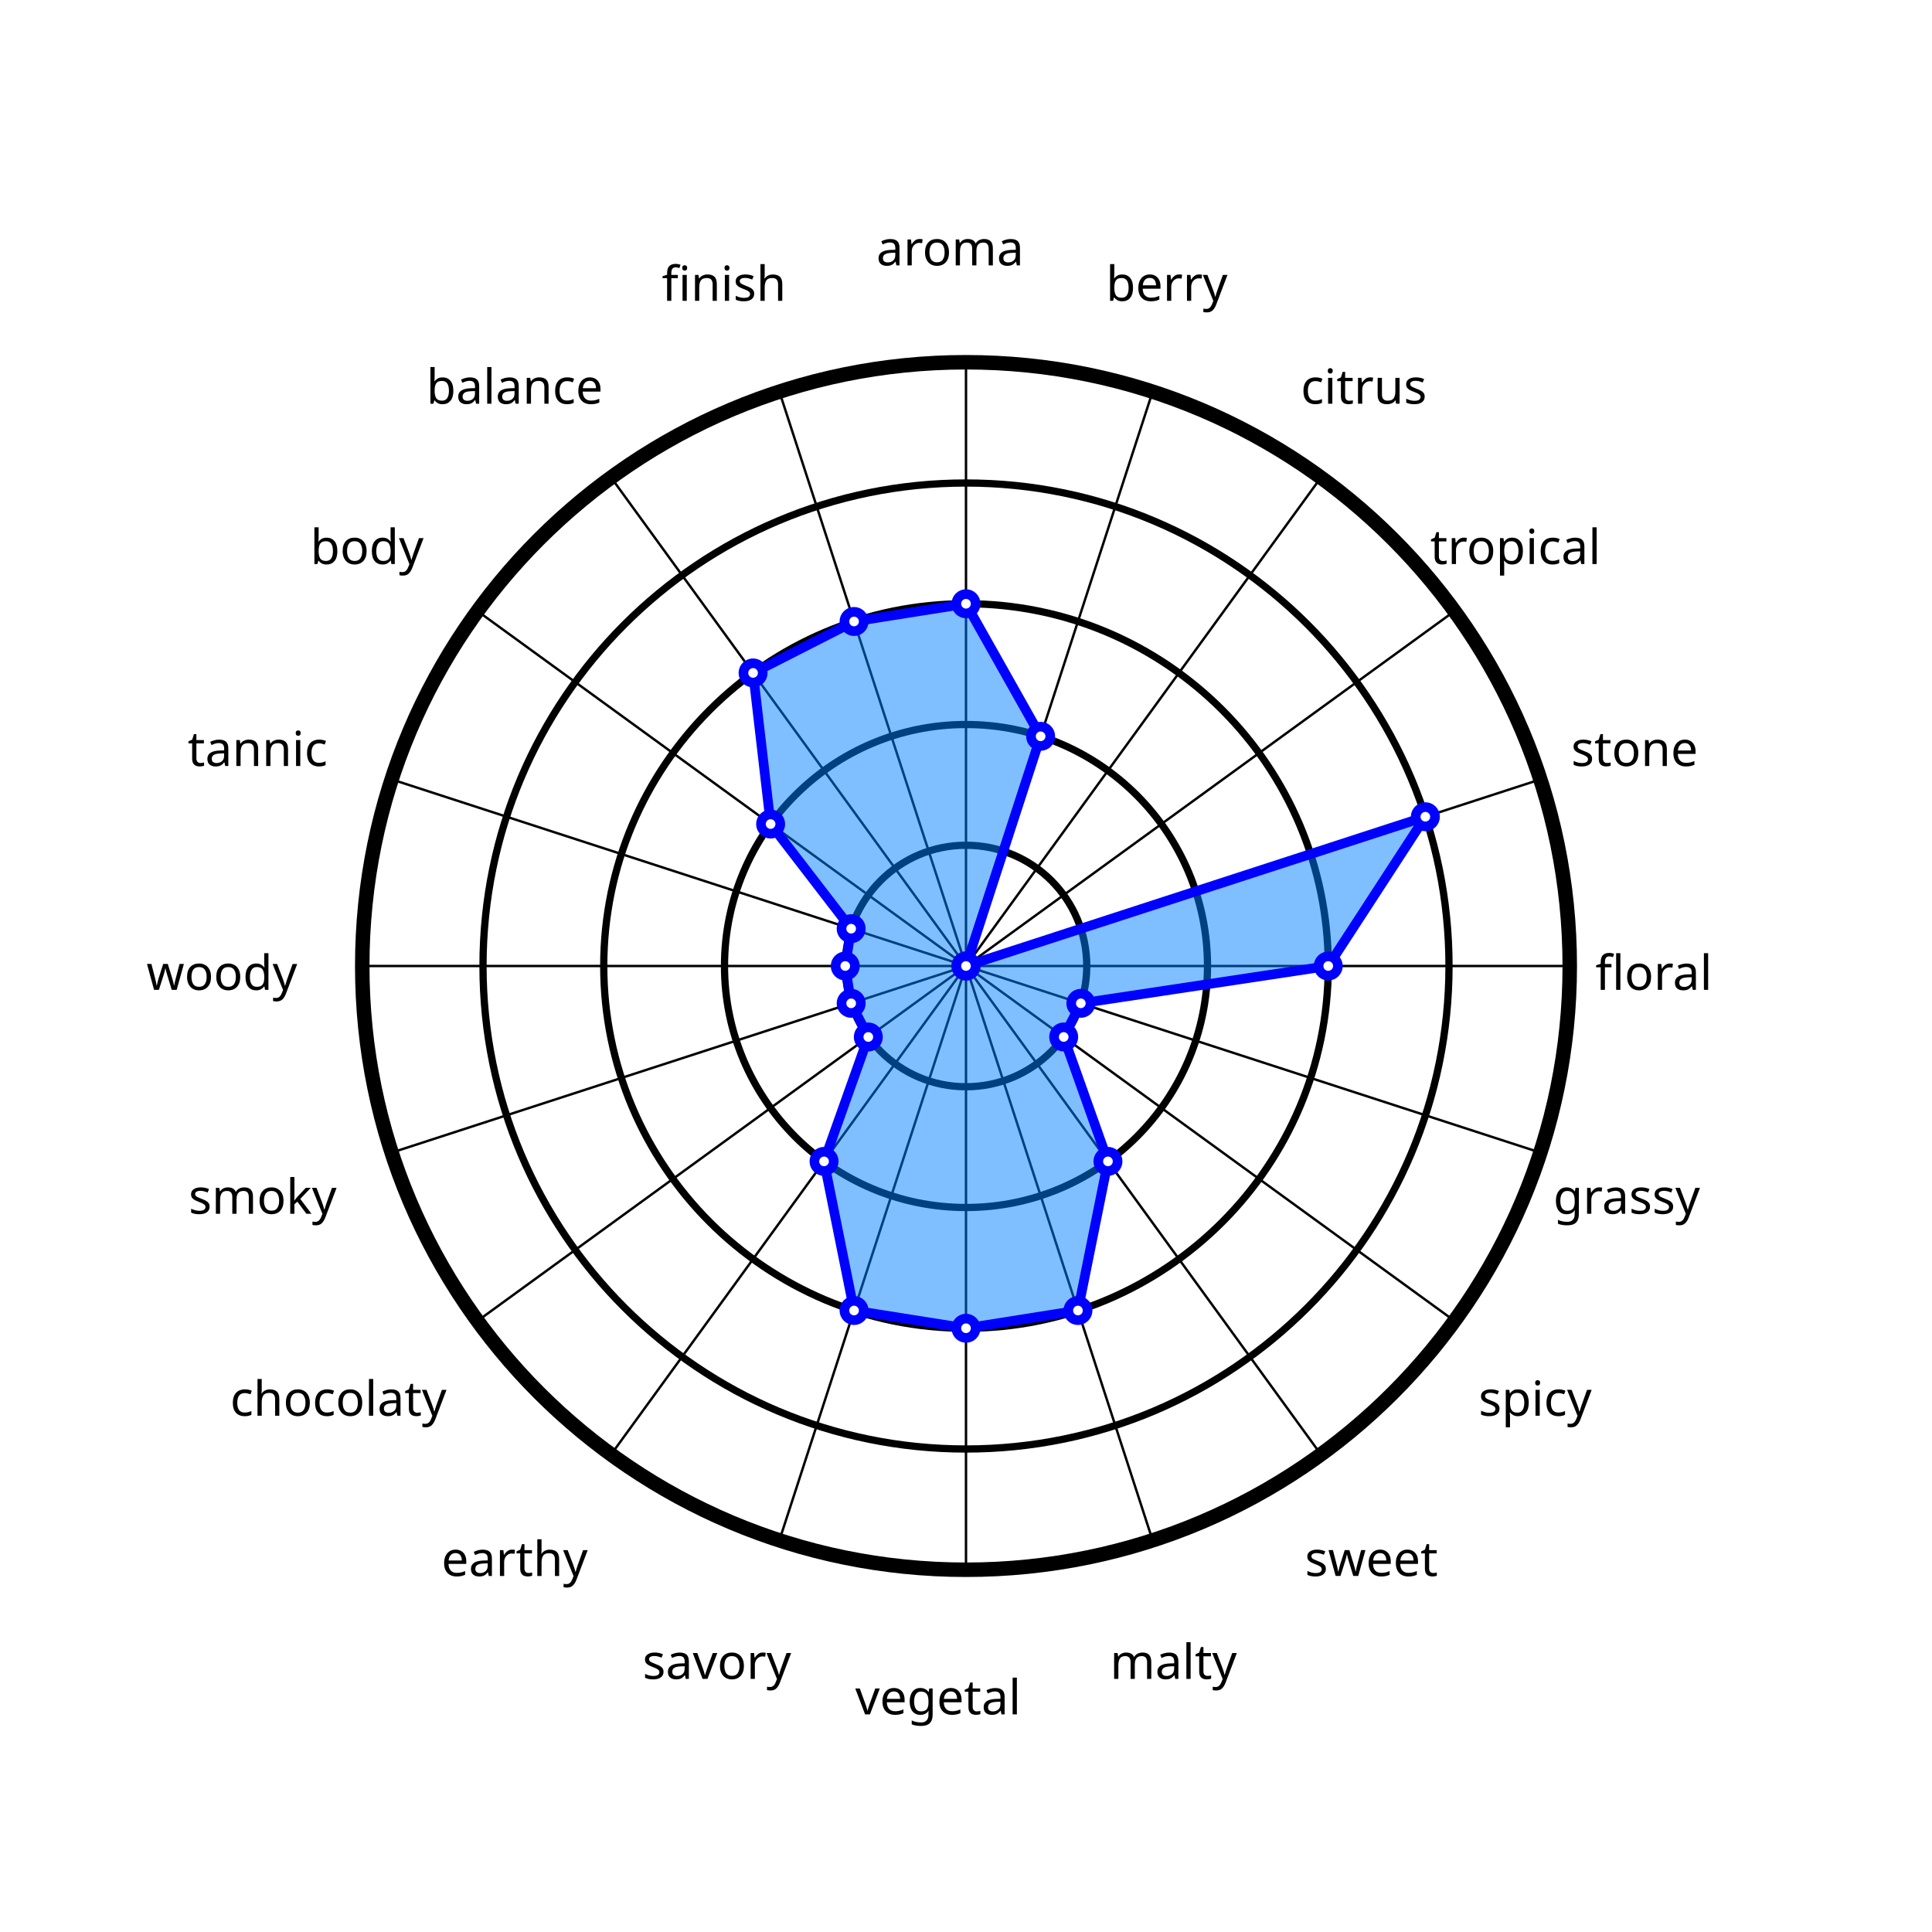
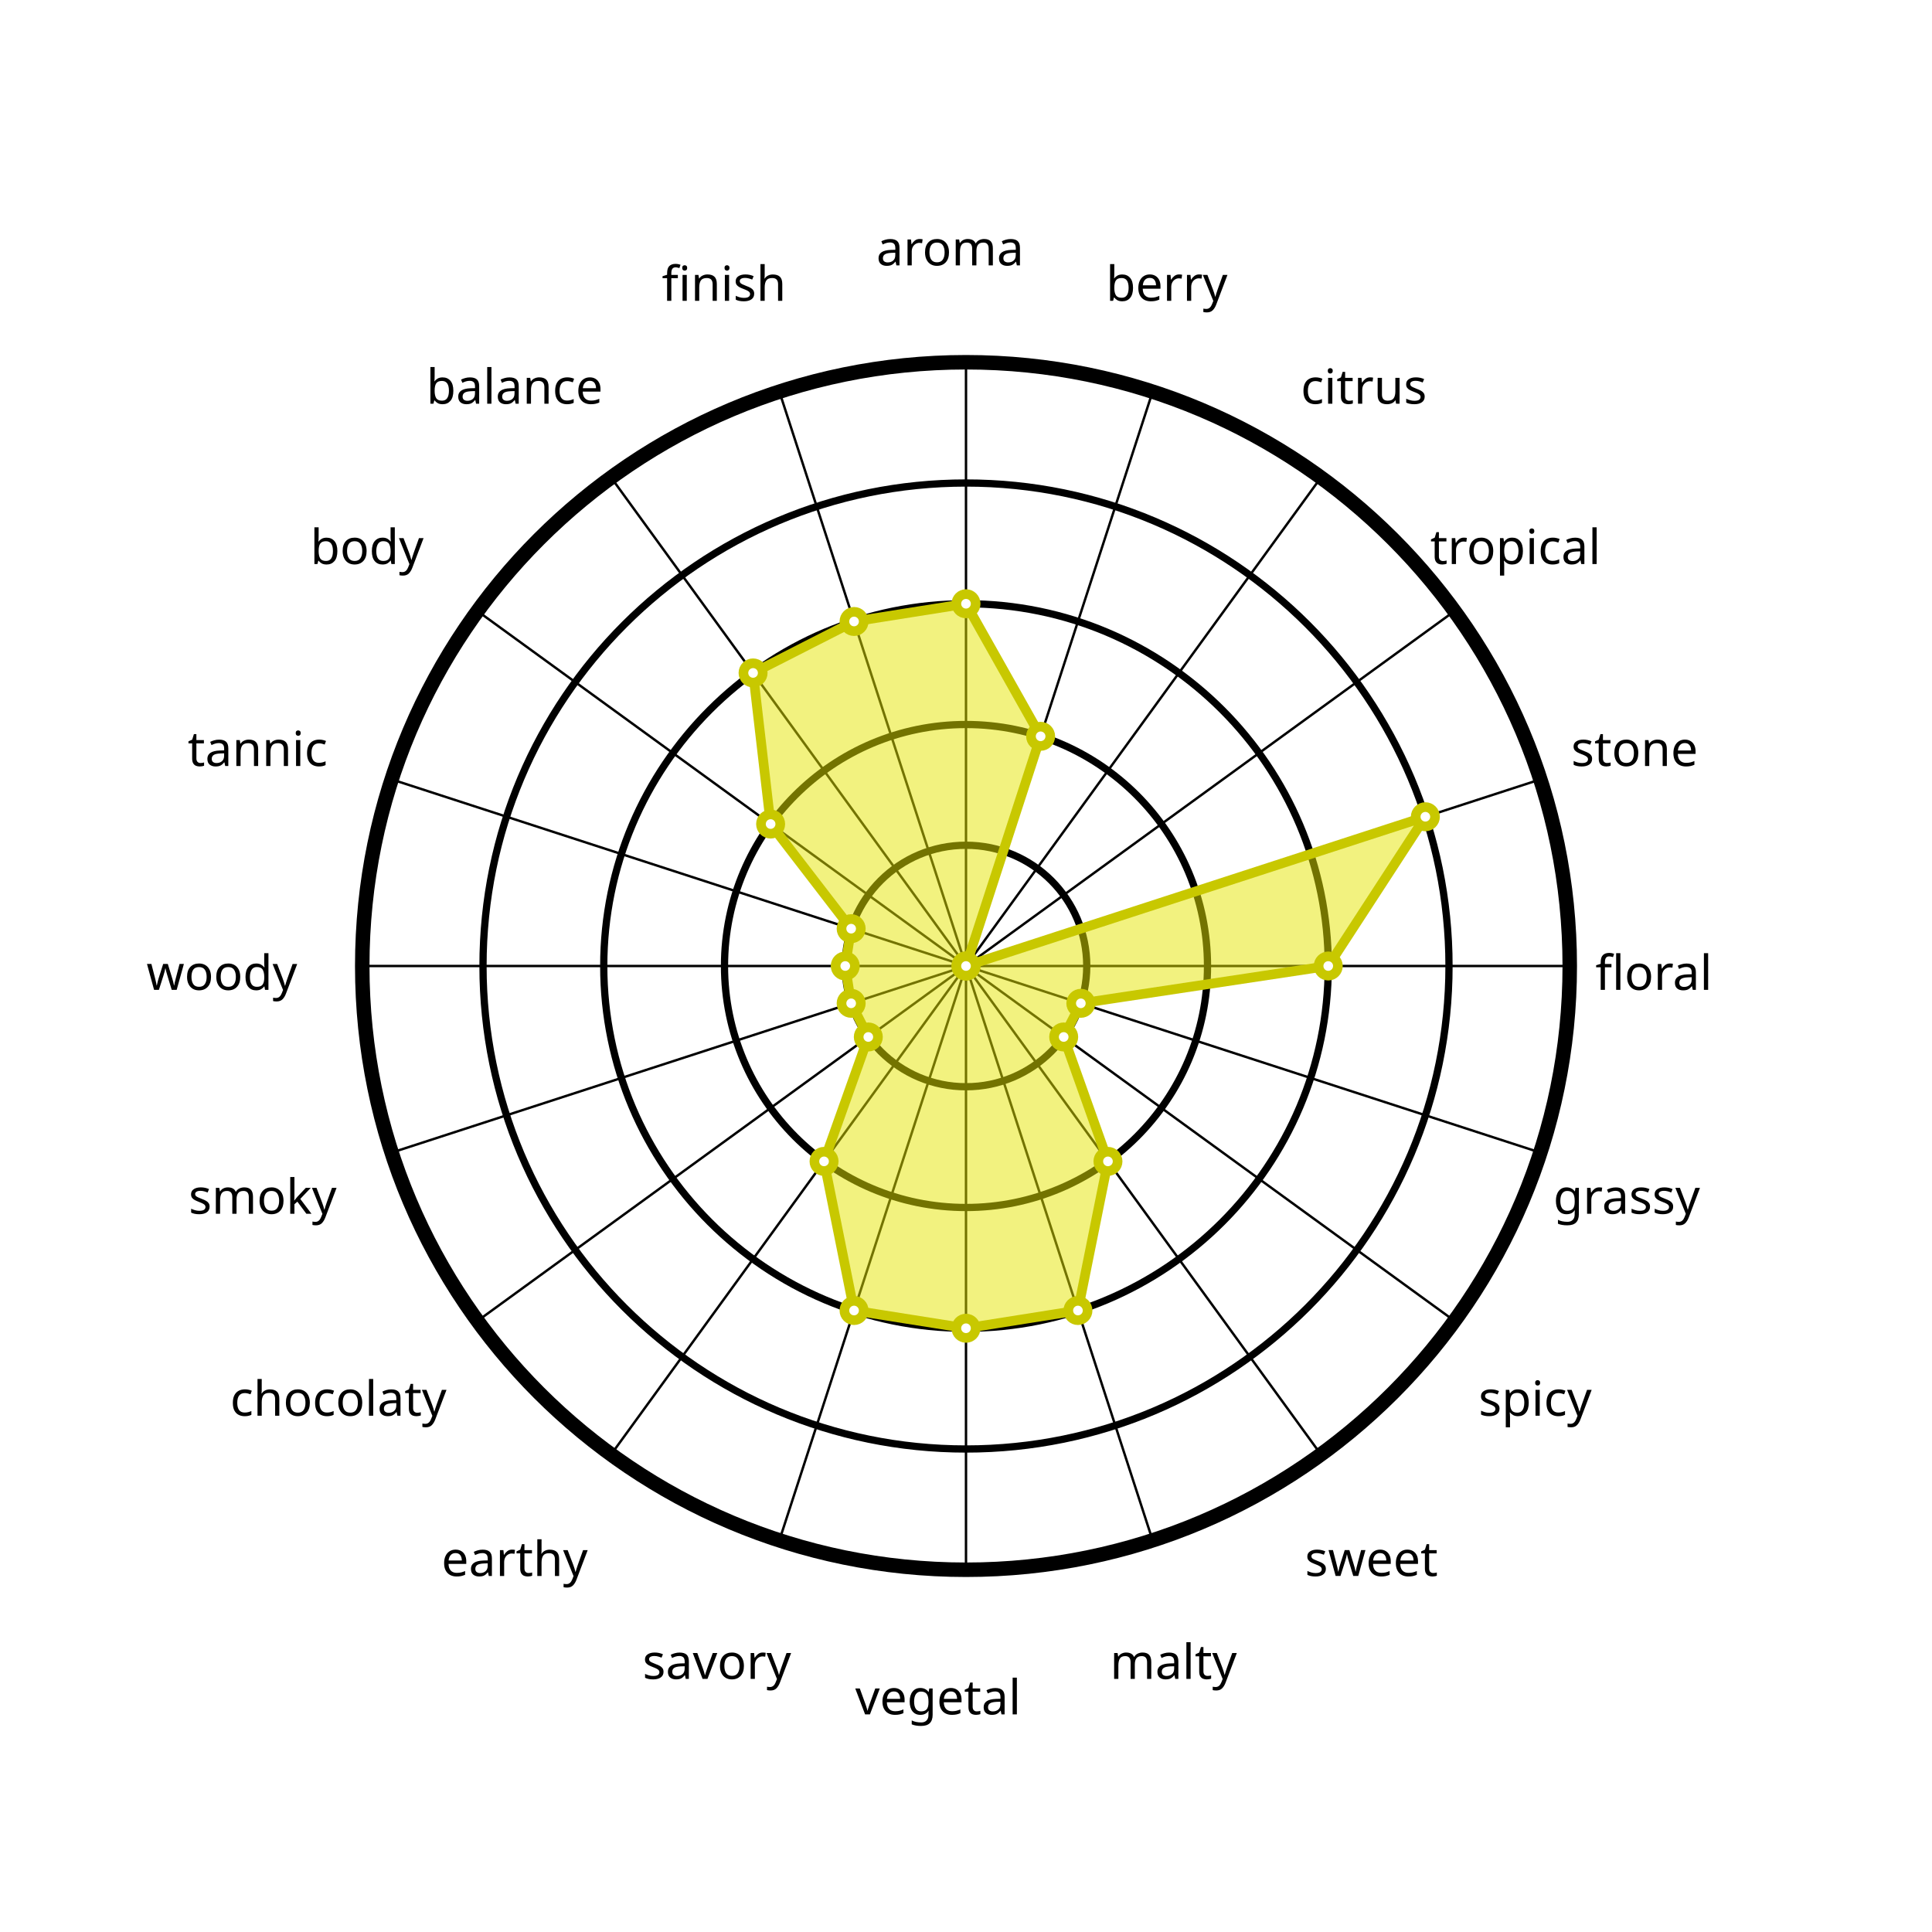
<svg xmlns="http://www.w3.org/2000/svg" id="d3wheel" class="wheel-container__flavor-wheel" viewBox="-400 -400 800 800" version="1.1" baseProfile="full" style="block-size:850px;height:850px;inline-size:850px;perspective-origin:425px 425px;transform-origin:425px 425px;width:850px;">
  <g class="flavor-wheel__ring-grid" style="block-size:auto;height:auto;inline-size:auto;overflow-block:visible;overflow-inline:visible;overflow-x:visible;overflow-y:visible;perspective-origin:400px 400px;transform-origin:0px 0px;width:auto;">
    <circle cx="0" cy="0" r="50" class="ring-grid__circle" style="block-size:auto;fill:none;height:auto;inline-size:auto;overflow-block:visible;overflow-inline:visible;overflow-x:visible;overflow-y:visible;perspective-origin:400px 400px;r:50px;stroke:rgb(0, 0, 0);stroke-width:3px;transform-origin:0px 0px;user-select:none;width:auto;" />
    <circle cx="0" cy="0" r="100" class="ring-grid__circle" style="block-size:auto;fill:none;height:auto;inline-size:auto;overflow-block:visible;overflow-inline:visible;overflow-x:visible;overflow-y:visible;perspective-origin:400px 400px;r:100px;stroke:rgb(0, 0, 0);stroke-width:3px;transform-origin:0px 0px;user-select:none;width:auto;" />
    <circle cx="0" cy="0" r="150" class="ring-grid__circle" style="block-size:auto;fill:none;height:auto;inline-size:auto;overflow-block:visible;overflow-inline:visible;overflow-x:visible;overflow-y:visible;perspective-origin:400px 400px;r:150px;stroke:rgb(0, 0, 0);stroke-width:3px;transform-origin:0px 0px;user-select:none;width:auto;" />
    <circle cx="0" cy="0" r="200" class="ring-grid__circle" style="block-size:auto;fill:none;height:auto;inline-size:auto;overflow-block:visible;overflow-inline:visible;overflow-x:visible;overflow-y:visible;perspective-origin:400px 400px;r:200px;stroke:rgb(0, 0, 0);stroke-width:3px;transform-origin:0px 0px;user-select:none;width:auto;" />
    <circle cx="0" cy="0" r="250" class="ring-grid__circle" style="block-size:auto;fill:none;height:auto;inline-size:auto;overflow-block:visible;overflow-inline:visible;overflow-x:visible;overflow-y:visible;perspective-origin:400px 400px;r:250px;stroke:rgb(0, 0, 0);stroke-width:6px;transform-origin:0px 0px;user-select:none;width:auto;" />
  </g>
  <g class="flavor-wheel__ray-grid" style="block-size:auto;height:auto;inline-size:auto;overflow-block:visible;overflow-inline:visible;overflow-x:visible;overflow-y:visible;perspective-origin:400px 400px;transform-origin:0px 0px;width:auto;">
    <line x1="0" y1="0" x2="250" y2="0" class="ray-grid__ray" style="block-size:auto;height:auto;inline-size:auto;overflow-block:visible;overflow-inline:visible;overflow-x:visible;overflow-y:visible;perspective-origin:400px 400px;stroke:rgb(0, 0, 0);transform-origin:0px 0px;user-select:none;width:auto;" />
    <line x1="0" y1="0" x2="237.764" y2="-77.254" class="ray-grid__ray" style="block-size:auto;height:auto;inline-size:auto;overflow-block:visible;overflow-inline:visible;overflow-x:visible;overflow-y:visible;perspective-origin:400px 400px;stroke:rgb(0, 0, 0);transform-origin:0px 0px;user-select:none;width:auto;" />
    <line x1="0" y1="0" x2="202.254" y2="-146.946" class="ray-grid__ray" style="block-size:auto;height:auto;inline-size:auto;overflow-block:visible;overflow-inline:visible;overflow-x:visible;overflow-y:visible;perspective-origin:400px 400px;stroke:rgb(0, 0, 0);transform-origin:0px 0px;user-select:none;width:auto;" />
    <line x1="0" y1="0" x2="146.946" y2="-202.254" class="ray-grid__ray" style="block-size:auto;height:auto;inline-size:auto;overflow-block:visible;overflow-inline:visible;overflow-x:visible;overflow-y:visible;perspective-origin:400px 400px;stroke:rgb(0, 0, 0);transform-origin:0px 0px;user-select:none;width:auto;" />
    <line x1="0" y1="0" x2="77.254" y2="-237.764" class="ray-grid__ray" style="block-size:auto;height:auto;inline-size:auto;overflow-block:visible;overflow-inline:visible;overflow-x:visible;overflow-y:visible;perspective-origin:400px 400px;stroke:rgb(0, 0, 0);transform-origin:0px 0px;user-select:none;width:auto;" />
    <line x1="0" y1="0" x2="1.5308084989341916e-14" y2="-250" class="ray-grid__ray" style="block-size:auto;height:auto;inline-size:auto;overflow-block:visible;overflow-inline:visible;overflow-x:visible;overflow-y:visible;perspective-origin:400px 400px;stroke:rgb(0, 0, 0);transform-origin:0px 0px;user-select:none;width:auto;" />
    <line x1="0" y1="0" x2="-77.254" y2="-237.764" class="ray-grid__ray" style="block-size:auto;height:auto;inline-size:auto;overflow-block:visible;overflow-inline:visible;overflow-x:visible;overflow-y:visible;perspective-origin:400px 400px;stroke:rgb(0, 0, 0);transform-origin:0px 0px;user-select:none;width:auto;" />
    <line x1="0" y1="0" x2="-146.946" y2="-202.254" class="ray-grid__ray" style="block-size:auto;height:auto;inline-size:auto;overflow-block:visible;overflow-inline:visible;overflow-x:visible;overflow-y:visible;perspective-origin:400px 400px;stroke:rgb(0, 0, 0);transform-origin:0px 0px;user-select:none;width:auto;" />
    <line x1="0" y1="0" x2="-202.254" y2="-146.946" class="ray-grid__ray" style="block-size:auto;height:auto;inline-size:auto;overflow-block:visible;overflow-inline:visible;overflow-x:visible;overflow-y:visible;perspective-origin:400px 400px;stroke:rgb(0, 0, 0);transform-origin:0px 0px;user-select:none;width:auto;" />
    <line x1="0" y1="0" x2="-237.764" y2="-77.254" class="ray-grid__ray" style="block-size:auto;height:auto;inline-size:auto;overflow-block:visible;overflow-inline:visible;overflow-x:visible;overflow-y:visible;perspective-origin:400px 400px;stroke:rgb(0, 0, 0);transform-origin:0px 0px;user-select:none;width:auto;" />
    <line x1="0" y1="0" x2="-250" y2="-3.061616997868383e-14" class="ray-grid__ray" style="block-size:auto;height:auto;inline-size:auto;overflow-block:visible;overflow-inline:visible;overflow-x:visible;overflow-y:visible;perspective-origin:400px 400px;stroke:rgb(0, 0, 0);transform-origin:0px 0px;user-select:none;width:auto;" />
    <line x1="0" y1="0" x2="-237.764" y2="77.254" class="ray-grid__ray" style="block-size:auto;height:auto;inline-size:auto;overflow-block:visible;overflow-inline:visible;overflow-x:visible;overflow-y:visible;perspective-origin:400px 400px;stroke:rgb(0, 0, 0);transform-origin:0px 0px;user-select:none;width:auto;" />
    <line x1="0" y1="0" x2="-202.254" y2="146.946" class="ray-grid__ray" style="block-size:auto;height:auto;inline-size:auto;overflow-block:visible;overflow-inline:visible;overflow-x:visible;overflow-y:visible;perspective-origin:400px 400px;stroke:rgb(0, 0, 0);transform-origin:0px 0px;user-select:none;width:auto;" />
    <line x1="0" y1="0" x2="-146.946" y2="202.254" class="ray-grid__ray" style="block-size:auto;height:auto;inline-size:auto;overflow-block:visible;overflow-inline:visible;overflow-x:visible;overflow-y:visible;perspective-origin:400px 400px;stroke:rgb(0, 0, 0);transform-origin:0px 0px;user-select:none;width:auto;" />
    <line x1="0" y1="0" x2="-77.254" y2="237.764" class="ray-grid__ray" style="block-size:auto;height:auto;inline-size:auto;overflow-block:visible;overflow-inline:visible;overflow-x:visible;overflow-y:visible;perspective-origin:400px 400px;stroke:rgb(0, 0, 0);transform-origin:0px 0px;user-select:none;width:auto;" />
    <line x1="0" y1="0" x2="-4.5924254968025744e-14" y2="250" class="ray-grid__ray" style="block-size:auto;height:auto;inline-size:auto;overflow-block:visible;overflow-inline:visible;overflow-x:visible;overflow-y:visible;perspective-origin:400px 400px;stroke:rgb(0, 0, 0);transform-origin:0px 0px;user-select:none;width:auto;" />
    <line x1="0" y1="0" x2="77.254" y2="237.764" class="ray-grid__ray" style="block-size:auto;height:auto;inline-size:auto;overflow-block:visible;overflow-inline:visible;overflow-x:visible;overflow-y:visible;perspective-origin:400px 400px;stroke:rgb(0, 0, 0);transform-origin:0px 0px;user-select:none;width:auto;" />
    <line x1="0" y1="0" x2="146.946" y2="202.254" class="ray-grid__ray" style="block-size:auto;height:auto;inline-size:auto;overflow-block:visible;overflow-inline:visible;overflow-x:visible;overflow-y:visible;perspective-origin:400px 400px;stroke:rgb(0, 0, 0);transform-origin:0px 0px;user-select:none;width:auto;" />
    <line x1="0" y1="0" x2="202.254" y2="146.946" class="ray-grid__ray" style="block-size:auto;height:auto;inline-size:auto;overflow-block:visible;overflow-inline:visible;overflow-x:visible;overflow-y:visible;perspective-origin:400px 400px;stroke:rgb(0, 0, 0);transform-origin:0px 0px;user-select:none;width:auto;" />
    <line x1="0" y1="0" x2="237.764" y2="77.254" class="ray-grid__ray" style="block-size:auto;height:auto;inline-size:auto;overflow-block:visible;overflow-inline:visible;overflow-x:visible;overflow-y:visible;perspective-origin:400px 400px;stroke:rgb(0, 0, 0);transform-origin:0px 0px;user-select:none;width:auto;" />
  </g>
  <g class="flavor-wheel__flavor-labels" style="block-size:auto;height:auto;inline-size:auto;overflow-block:visible;overflow-inline:visible;overflow-x:visible;overflow-y:visible;perspective-origin:400px 400px;transform-origin:0px 0px;width:auto;">
    <text class="flavor-labels__label" x="260.627" y="-10.118" style="block-size:auto;font-family:sans-serif;font-size:20px;height:auto;inline-size:auto;overflow-block:visible;overflow-inline:visible;overflow-x:visible;overflow-y:visible;perspective-origin:400px 400px;text-transform:uppercase;transform-origin:0px 0px;width:auto;">
      <tspan class="label__line" x="260.627" dy="1em" style="block-size:auto;font-family:sans-serif;font-size:20px;height:auto;inline-size:auto;overflow-block:visible;overflow-inline:visible;overflow-x:visible;overflow-y:visible;perspective-origin:41.333px 10.75px;text-transform:uppercase;transform-origin:0px 0px;width:auto;">floral</tspan>
    </text>
    <text class="flavor-labels__label" x="250.572" y="-102.823" style="block-size:auto;font-family:sans-serif;font-size:20px;height:auto;inline-size:auto;overflow-block:visible;overflow-inline:visible;overflow-x:visible;overflow-y:visible;perspective-origin:400px 400px;text-transform:uppercase;transform-origin:0px 0px;width:auto;">
      <tspan class="label__line" x="250.572" dy="1em" style="block-size:auto;font-family:sans-serif;font-size:20px;height:auto;inline-size:auto;overflow-block:visible;overflow-inline:visible;overflow-x:visible;overflow-y:visible;perspective-origin:36.417px 10.75px;text-transform:uppercase;transform-origin:0px 0px;width:auto;">stone</tspan>
    </text>
    <text class="flavor-labels__label" x="192.227" y="-186.453" style="block-size:auto;font-family:sans-serif;font-size:20px;height:auto;inline-size:auto;overflow-block:visible;overflow-inline:visible;overflow-x:visible;overflow-y:visible;perspective-origin:400px 400px;text-transform:uppercase;transform-origin:0px 0px;width:auto;">
      <tspan class="label__line" x="192.227" dy="1em" style="block-size:auto;font-family:sans-serif;font-size:20px;height:auto;inline-size:auto;overflow-block:visible;overflow-inline:visible;overflow-x:visible;overflow-y:visible;perspective-origin:53.133px 10.75px;text-transform:uppercase;transform-origin:0px 0px;width:auto;">tropical</tspan>
    </text>
    <text class="flavor-labels__label" x="138.641" y="-252.823" style="block-size:auto;font-family:sans-serif;font-size:20px;height:auto;inline-size:auto;overflow-block:visible;overflow-inline:visible;overflow-x:visible;overflow-y:visible;perspective-origin:400px 400px;text-transform:uppercase;transform-origin:0px 0px;width:auto;">
      <tspan class="label__line" x="138.641" dy="1em" style="block-size:auto;font-family:sans-serif;font-size:20px;height:auto;inline-size:auto;overflow-block:visible;overflow-inline:visible;overflow-x:visible;overflow-y:visible;perspective-origin:39.55px 10.75px;text-transform:uppercase;transform-origin:0px 0px;width:auto;">citrus</tspan>
    </text>
    <text class="flavor-labels__label" x="57.96" y="-295.435" style="block-size:auto;font-family:sans-serif;font-size:20px;height:auto;inline-size:auto;overflow-block:visible;overflow-inline:visible;overflow-x:visible;overflow-y:visible;perspective-origin:400px 400px;text-transform:uppercase;transform-origin:0px 0px;width:auto;">
      <tspan class="label__line" x="57.96" dy="1em" style="block-size:auto;font-family:sans-serif;font-size:20px;height:auto;inline-size:auto;overflow-block:visible;overflow-inline:visible;overflow-x:visible;overflow-y:visible;perspective-origin:36.417px 10.75px;text-transform:uppercase;transform-origin:0px 0px;width:auto;">berry</tspan>
    </text>
    <text class="flavor-labels__label" x="-37.137" y="-310.118" style="block-size:auto;font-family:sans-serif;font-size:20px;height:auto;inline-size:auto;overflow-block:visible;overflow-inline:visible;overflow-x:visible;overflow-y:visible;perspective-origin:400px 400px;text-transform:uppercase;transform-origin:0px 0px;width:auto;">
      <tspan class="label__line" x="-37.137" dy="1em" style="block-size:auto;font-family:sans-serif;font-size:20px;height:auto;inline-size:auto;overflow-block:visible;overflow-inline:visible;overflow-x:visible;overflow-y:visible;perspective-origin:38.958px 10.75px;text-transform:uppercase;transform-origin:0px 0px;width:auto;">aroma</tspan>
    </text>
    <text class="flavor-labels__label" x="-125.952" y="-295.435" style="block-size:auto;font-family:sans-serif;font-size:20px;height:auto;inline-size:auto;overflow-block:visible;overflow-inline:visible;overflow-x:visible;overflow-y:visible;perspective-origin:400px 400px;text-transform:uppercase;transform-origin:0px 0px;width:auto;">
      <tspan class="label__line" x="-125.952" dy="1em" style="block-size:auto;font-family:sans-serif;font-size:20px;height:auto;inline-size:auto;overflow-block:visible;overflow-inline:visible;overflow-x:visible;overflow-y:visible;perspective-origin:34.825px 10.75px;text-transform:uppercase;transform-origin:0px 0px;width:auto;">finish</tspan>
    </text>
    <text class="flavor-labels__label" x="-223.481" y="-252.823" style="block-size:auto;font-family:sans-serif;font-size:20px;height:auto;inline-size:auto;overflow-block:visible;overflow-inline:visible;overflow-x:visible;overflow-y:visible;perspective-origin:400px 400px;text-transform:uppercase;transform-origin:0px 0px;width:auto;">
      <tspan class="label__line" x="-223.481" dy="1em" style="block-size:auto;font-family:sans-serif;font-size:20px;height:auto;inline-size:auto;overflow-block:visible;overflow-inline:visible;overflow-x:visible;overflow-y:visible;perspective-origin:49.592px 10.75px;text-transform:uppercase;transform-origin:0px 0px;width:auto;">balance</tspan>
    </text>
    <text class="flavor-labels__label" x="-271.513" y="-186.453" style="block-size:auto;font-family:sans-serif;font-size:20px;height:auto;inline-size:auto;overflow-block:visible;overflow-inline:visible;overflow-x:visible;overflow-y:visible;perspective-origin:400px 400px;text-transform:uppercase;transform-origin:0px 0px;width:auto;">
      <tspan class="label__line" x="-271.513" dy="1em" style="block-size:auto;font-family:sans-serif;font-size:20px;height:auto;inline-size:auto;overflow-block:visible;overflow-inline:visible;overflow-x:visible;overflow-y:visible;perspective-origin:30.108px 10.75px;text-transform:uppercase;transform-origin:0px 0px;width:auto;">body</tspan>
    </text>
    <text class="flavor-labels__label" x="-322.274" y="-102.823" style="block-size:auto;font-family:sans-serif;font-size:20px;height:auto;inline-size:auto;overflow-block:visible;overflow-inline:visible;overflow-x:visible;overflow-y:visible;perspective-origin:400px 400px;text-transform:uppercase;transform-origin:0px 0px;width:auto;">
      <tspan class="label__line" x="-322.274" dy="1em" style="block-size:auto;font-family:sans-serif;font-size:20px;height:auto;inline-size:auto;overflow-block:visible;overflow-inline:visible;overflow-x:visible;overflow-y:visible;perspective-origin:38.767px 10.75px;text-transform:uppercase;transform-origin:0px 0px;width:auto;">tannic</tspan>
    </text>
    <text class="flavor-labels__label" x="-339.357" y="-10.118" style="block-size:auto;font-family:sans-serif;font-size:20px;height:auto;inline-size:auto;overflow-block:visible;overflow-inline:visible;overflow-x:visible;overflow-y:visible;perspective-origin:400px 400px;text-transform:uppercase;transform-origin:0px 0px;width:auto;">
      <tspan class="label__line" x="-339.357" dy="1em" style="block-size:auto;font-family:sans-serif;font-size:20px;height:auto;inline-size:auto;overflow-block:visible;overflow-inline:visible;overflow-x:visible;overflow-y:visible;perspective-origin:41.317px 10.75px;text-transform:uppercase;transform-origin:0px 0px;width:auto;">woody</tspan>
    </text>
    <text class="flavor-labels__label" x="-321.897" y="82.587" style="block-size:auto;font-family:sans-serif;font-size:20px;height:auto;inline-size:auto;overflow-block:visible;overflow-inline:visible;overflow-x:visible;overflow-y:visible;perspective-origin:400px 400px;text-transform:uppercase;transform-origin:0px 0px;width:auto;">
      <tspan class="label__line" x="-321.897" dy="1em" style="block-size:auto;font-family:sans-serif;font-size:20px;height:auto;inline-size:auto;overflow-block:visible;overflow-inline:visible;overflow-x:visible;overflow-y:visible;perspective-origin:38.367px 10.75px;text-transform:uppercase;transform-origin:0px 0px;width:auto;">smoky</tspan>
    </text>
    <text class="flavor-labels__label" x="-304.674" y="166.218" style="block-size:auto;font-family:sans-serif;font-size:20px;height:auto;inline-size:auto;overflow-block:visible;overflow-inline:visible;overflow-x:visible;overflow-y:visible;perspective-origin:400px 400px;text-transform:uppercase;transform-origin:0px 0px;width:auto;">
      <tspan class="label__line" x="-304.674" dy="1em" style="block-size:auto;font-family:sans-serif;font-size:20px;height:auto;inline-size:auto;overflow-block:visible;overflow-inline:visible;overflow-x:visible;overflow-y:visible;perspective-origin:65.342px 10.75px;text-transform:uppercase;transform-origin:0px 0px;width:auto;">chocolaty</tspan>
    </text>
    <text class="flavor-labels__label" x="-217.19" y="232.587" style="block-size:auto;font-family:sans-serif;font-size:20px;height:auto;inline-size:auto;overflow-block:visible;overflow-inline:visible;overflow-x:visible;overflow-y:visible;perspective-origin:400px 400px;text-transform:uppercase;transform-origin:0px 0px;width:auto;">
      <tspan class="label__line" x="-217.19" dy="1em" style="block-size:auto;font-family:sans-serif;font-size:20px;height:auto;inline-size:auto;overflow-block:visible;overflow-inline:visible;overflow-x:visible;overflow-y:visible;perspective-origin:42.908px 10.75px;text-transform:uppercase;transform-origin:0px 0px;width:auto;">earthy</tspan>
    </text>
    <text class="flavor-labels__label" x="-133.936" y="275.199" style="block-size:auto;font-family:sans-serif;font-size:20px;height:auto;inline-size:auto;overflow-block:visible;overflow-inline:visible;overflow-x:visible;overflow-y:visible;perspective-origin:400px 400px;text-transform:uppercase;transform-origin:0px 0px;width:auto;">
      <tspan class="label__line" x="-133.936" dy="1em" style="block-size:auto;font-family:sans-serif;font-size:20px;height:auto;inline-size:auto;overflow-block:visible;overflow-inline:visible;overflow-x:visible;overflow-y:visible;perspective-origin:43.308px 10.75px;text-transform:uppercase;transform-origin:0px 0px;width:auto;">savory</tspan>
    </text>
    <text class="flavor-labels__label" x="-45.851" y="289.882" style="block-size:auto;font-family:sans-serif;font-size:20px;height:auto;inline-size:auto;overflow-block:visible;overflow-inline:visible;overflow-x:visible;overflow-y:visible;perspective-origin:400px 400px;text-transform:uppercase;transform-origin:0px 0px;width:auto;">
      <tspan class="label__line" x="-45.851" dy="1em" style="block-size:auto;font-family:sans-serif;font-size:20px;height:auto;inline-size:auto;overflow-block:visible;overflow-inline:visible;overflow-x:visible;overflow-y:visible;perspective-origin:48.217px 10.75px;text-transform:uppercase;transform-origin:0px 0px;width:auto;">vegetal</tspan>
    </text>
    <text class="flavor-labels__label" x="59.638" y="275.199" style="block-size:auto;font-family:sans-serif;font-size:20px;height:auto;inline-size:auto;overflow-block:visible;overflow-inline:visible;overflow-x:visible;overflow-y:visible;perspective-origin:400px 400px;text-transform:uppercase;transform-origin:0px 0px;width:auto;">
      <tspan class="label__line" x="59.638" dy="1em" style="block-size:auto;font-family:sans-serif;font-size:20px;height:auto;inline-size:auto;overflow-block:visible;overflow-inline:visible;overflow-x:visible;overflow-y:visible;perspective-origin:34.633px 10.75px;text-transform:uppercase;transform-origin:0px 0px;width:auto;">malty</tspan>
    </text>
    <text class="flavor-labels__label" x="140.32" y="232.587" style="block-size:auto;font-family:sans-serif;font-size:20px;height:auto;inline-size:auto;overflow-block:visible;overflow-inline:visible;overflow-x:visible;overflow-y:visible;perspective-origin:400px 400px;text-transform:uppercase;transform-origin:0px 0px;width:auto;">
      <tspan class="label__line" x="140.32" dy="1em" style="block-size:auto;font-family:sans-serif;font-size:20px;height:auto;inline-size:auto;overflow-block:visible;overflow-inline:visible;overflow-x:visible;overflow-y:visible;perspective-origin:37.767px 10.75px;text-transform:uppercase;transform-origin:0px 0px;width:auto;">sweet</tspan>
    </text>
    <text class="flavor-labels__label" x="212.235" y="166.218" style="block-size:auto;font-family:sans-serif;font-size:20px;height:auto;inline-size:auto;overflow-block:visible;overflow-inline:visible;overflow-x:visible;overflow-y:visible;perspective-origin:400px 400px;text-transform:uppercase;transform-origin:0px 0px;width:auto;">
      <tspan class="label__line" x="212.235" dy="1em" style="block-size:auto;font-family:sans-serif;font-size:20px;height:auto;inline-size:auto;overflow-block:visible;overflow-inline:visible;overflow-x:visible;overflow-y:visible;perspective-origin:31.875px 10.75px;text-transform:uppercase;transform-origin:0px 0px;width:auto;">spicy</tspan>
    </text>
    <text class="flavor-labels__label" x="243.176" y="82.587" style="block-size:auto;font-family:sans-serif;font-size:20px;height:auto;inline-size:auto;overflow-block:visible;overflow-inline:visible;overflow-x:visible;overflow-y:visible;perspective-origin:400px 400px;text-transform:uppercase;transform-origin:0px 0px;width:auto;">
      <tspan class="label__line" x="243.176" dy="1em" style="block-size:auto;font-family:sans-serif;font-size:20px;height:auto;inline-size:auto;overflow-block:visible;overflow-inline:visible;overflow-x:visible;overflow-y:visible;perspective-origin:44.275px 10.75px;text-transform:uppercase;transform-origin:0px 0px;width:auto;">grassy</tspan>
    </text>
  </g>
  <g class="flavor-wheel__data-polyline" style="block-size:auto;height:auto;inline-size:auto;overflow-block:visible;overflow-inline:visible;overflow-x:visible;overflow-y:visible;perspective-origin:400px 400px;transform-origin:0px 0px;width:auto;">
-     <path class="data-polyline__path" d="M150,0L190.211,-61.803L0,0L0,0L30.902,-95.106L9.184850993605149e-15,-150L-46.353,-142.658L-88.168,-121.353L-80.902,-58.779L-47.553,-15.451L-50,-6.123233995736766e-15L-47.553,15.451L-40.451,29.389L-58.779,80.902L-46.353,142.658L-2.7554552980815446e-14,150L46.353,142.658L58.779,80.902L40.451,29.389L47.553,15.451L150,0" style="block-size:auto;d:path(&quot;M 150 0 L 190.211 -61.803 L 0 0 L 0 0 L 30.902 -95.106 L 9.18485e-15 -150 L -46.353 -142.658 L -88.168 -121.353 L -80.902 -58.779 L -47.553 -15.451 L -50 -6.12323e-15 L -47.553 15.451 L -40.451 29.389 L -58.779 80.902 L -46.353 142.658 L -2.75546e-14 150 L 46.353 142.658 L 58.779 80.902 L 40.451 29.389 L 47.553 15.451 L 150 0&quot;);fill:rgba(0, 128, 255, 0.5);height:auto;inline-size:auto;overflow-block:visible;overflow-inline:visible;overflow-x:visible;overflow-y:visible;perspective-origin:400px 400px;stroke:rgb(0, 0, 255);stroke-width:4px;transform-origin:0px 0px;user-select:none;width:auto;" />
+     <path class="data-polyline__path" d="M150,0L190.211,-61.803L0,0L0,0L30.902,-95.106L9.184850993605149e-15,-150L-46.353,-142.658L-88.168,-121.353L-80.902,-58.779L-47.553,-15.451L-50,-6.123233995736766e-15L-47.553,15.451L-40.451,29.389L-58.779,80.902L-46.353,142.658L-2.7554552980815446e-14,150L46.353,142.658L58.779,80.902L40.451,29.389L47.553,15.451L150,0" style="block-size:auto;d:path(&quot;M 150 0 L 190.211 -61.803 L 0 0 L 0 0 L 30.902 -95.106 L 9.18485e-15 -150 L -46.353 -142.658 L -88.168 -121.353 L -80.902 -58.779 L -47.553 -15.451 L -50 -6.12323e-15 L -47.553 15.451 L -40.451 29.389 L -58.779 80.902 L -46.353 142.658 L -2.75546e-14 150 L 46.353 142.658 L 58.779 80.902 L 40.451 29.389 L 47.553 15.451 L 150 0&quot;);fill:rgba(230, 230, 0, 0.5);height:auto;inline-size:auto;overflow-block:visible;overflow-inline:visible;overflow-x:visible;overflow-y:visible;perspective-origin:400px 400px;stroke:rgb(200, 200, 0);stroke-width:4px;transform-origin:0px 0px;user-select:none;width:auto;" />
  </g>
  <g class="flavor-wheel__data-points" style="block-size:auto;height:auto;inline-size:auto;overflow-block:visible;overflow-inline:visible;overflow-x:visible;overflow-y:visible;perspective-origin:400px 400px;transform-origin:0px 0px;width:auto;">
    <g class="data-points__point-group" style="block-size:auto;height:auto;inline-size:auto;overflow-block:visible;overflow-inline:visible;overflow-x:visible;overflow-y:visible;perspective-origin:400px 400px;transform-origin:0px 0px;width:auto;">
-       <circle class="data-points__point" r="4" cx="150" cy="0" style="block-size:auto;cx:150px;fill:rgb(255, 255, 255);height:auto;inline-size:auto;overflow-block:visible;overflow-inline:visible;overflow-x:visible;overflow-y:visible;perspective-origin:400px 400px;r:4px;stroke:rgb(0, 0, 255);stroke-width:4px;transform-origin:0px 0px;user-select:none;width:auto;" />
-       <circle class="data-points__point" r="4" cx="190.211" cy="-61.803" style="block-size:auto;cx:190.211px;cy:-61.803px;fill:rgb(255, 255, 255);height:auto;inline-size:auto;overflow-block:visible;overflow-inline:visible;overflow-x:visible;overflow-y:visible;perspective-origin:400px 400px;r:4px;stroke:rgb(0, 0, 255);stroke-width:4px;transform-origin:0px 0px;user-select:none;width:auto;" />
-       <circle class="data-points__point" r="4" cx="0" cy="0" style="block-size:auto;fill:rgb(255, 255, 255);height:auto;inline-size:auto;overflow-block:visible;overflow-inline:visible;overflow-x:visible;overflow-y:visible;perspective-origin:400px 400px;r:4px;stroke:rgb(0, 0, 255);stroke-width:4px;transform-origin:0px 0px;user-select:none;width:auto;" />
-       <circle class="data-points__point" r="4" cx="0" cy="0" style="block-size:auto;fill:rgb(255, 255, 255);height:auto;inline-size:auto;overflow-block:visible;overflow-inline:visible;overflow-x:visible;overflow-y:visible;perspective-origin:400px 400px;r:4px;stroke:rgb(0, 0, 255);stroke-width:4px;transform-origin:0px 0px;user-select:none;width:auto;" />
-       <circle class="data-points__point" r="4" cx="30.902" cy="-95.106" style="block-size:auto;cx:30.902px;cy:-95.106px;fill:rgb(255, 255, 255);height:auto;inline-size:auto;overflow-block:visible;overflow-inline:visible;overflow-x:visible;overflow-y:visible;perspective-origin:400px 400px;r:4px;stroke:rgb(0, 0, 255);stroke-width:4px;transform-origin:0px 0px;user-select:none;width:auto;" />
-       <circle class="data-points__point" r="4" cx="9.184850993605149e-15" cy="-150" style="block-size:auto;cx:9.18485e-15px;cy:-150px;fill:rgb(255, 255, 255);height:auto;inline-size:auto;overflow-block:visible;overflow-inline:visible;overflow-x:visible;overflow-y:visible;perspective-origin:400px 400px;r:4px;stroke:rgb(0, 0, 255);stroke-width:4px;transform-origin:0px 0px;user-select:none;width:auto;" />
-       <circle class="data-points__point" r="4" cx="-46.353" cy="-142.658" style="block-size:auto;cx:-46.353px;cy:-142.658px;fill:rgb(255, 255, 255);height:auto;inline-size:auto;overflow-block:visible;overflow-inline:visible;overflow-x:visible;overflow-y:visible;perspective-origin:400px 400px;r:4px;stroke:rgb(0, 0, 255);stroke-width:4px;transform-origin:0px 0px;user-select:none;width:auto;" />
-       <circle class="data-points__point" r="4" cx="-88.168" cy="-121.353" style="block-size:auto;cx:-88.168px;cy:-121.353px;fill:rgb(255, 255, 255);height:auto;inline-size:auto;overflow-block:visible;overflow-inline:visible;overflow-x:visible;overflow-y:visible;perspective-origin:400px 400px;r:4px;stroke:rgb(0, 0, 255);stroke-width:4px;transform-origin:0px 0px;user-select:none;width:auto;" />
-       <circle class="data-points__point" r="4" cx="-80.902" cy="-58.779" style="block-size:auto;cx:-80.902px;cy:-58.779px;fill:rgb(255, 255, 255);height:auto;inline-size:auto;overflow-block:visible;overflow-inline:visible;overflow-x:visible;overflow-y:visible;perspective-origin:400px 400px;r:4px;stroke:rgb(0, 0, 255);stroke-width:4px;transform-origin:0px 0px;user-select:none;width:auto;" />
-       <circle class="data-points__point" r="4" cx="-47.553" cy="-15.451" style="block-size:auto;cx:-47.553px;cy:-15.451px;fill:rgb(255, 255, 255);height:auto;inline-size:auto;overflow-block:visible;overflow-inline:visible;overflow-x:visible;overflow-y:visible;perspective-origin:400px 400px;r:4px;stroke:rgb(0, 0, 255);stroke-width:4px;transform-origin:0px 0px;user-select:none;width:auto;" />
-       <circle class="data-points__point" r="4" cx="-50" cy="-6.123233995736766e-15" style="block-size:auto;cx:-50px;cy:-6.12323e-15px;fill:rgb(255, 255, 255);height:auto;inline-size:auto;overflow-block:visible;overflow-inline:visible;overflow-x:visible;overflow-y:visible;perspective-origin:400px 400px;r:4px;stroke:rgb(0, 0, 255);stroke-width:4px;transform-origin:0px 0px;user-select:none;width:auto;" />
-       <circle class="data-points__point" r="4" cx="-47.553" cy="15.451" style="block-size:auto;cx:-47.553px;cy:15.451px;fill:rgb(255, 255, 255);height:auto;inline-size:auto;overflow-block:visible;overflow-inline:visible;overflow-x:visible;overflow-y:visible;perspective-origin:400px 400px;r:4px;stroke:rgb(0, 0, 255);stroke-width:4px;transform-origin:0px 0px;user-select:none;width:auto;" />
-       <circle class="data-points__point" r="4" cx="-40.451" cy="29.389" style="block-size:auto;cx:-40.451px;cy:29.389px;fill:rgb(255, 255, 255);height:auto;inline-size:auto;overflow-block:visible;overflow-inline:visible;overflow-x:visible;overflow-y:visible;perspective-origin:400px 400px;r:4px;stroke:rgb(0, 0, 255);stroke-width:4px;transform-origin:0px 0px;user-select:none;width:auto;" />
-       <circle class="data-points__point" r="4" cx="-58.779" cy="80.902" style="block-size:auto;cx:-58.779px;cy:80.902px;fill:rgb(255, 255, 255);height:auto;inline-size:auto;overflow-block:visible;overflow-inline:visible;overflow-x:visible;overflow-y:visible;perspective-origin:400px 400px;r:4px;stroke:rgb(0, 0, 255);stroke-width:4px;transform-origin:0px 0px;user-select:none;width:auto;" />
-       <circle class="data-points__point" r="4" cx="-46.353" cy="142.658" style="block-size:auto;cx:-46.353px;cy:142.658px;fill:rgb(255, 255, 255);height:auto;inline-size:auto;overflow-block:visible;overflow-inline:visible;overflow-x:visible;overflow-y:visible;perspective-origin:400px 400px;r:4px;stroke:rgb(0, 0, 255);stroke-width:4px;transform-origin:0px 0px;user-select:none;width:auto;" />
-       <circle class="data-points__point" r="4" cx="-2.7554552980815446e-14" cy="150" style="block-size:auto;cx:-2.75546e-14px;cy:150px;fill:rgb(255, 255, 255);height:auto;inline-size:auto;overflow-block:visible;overflow-inline:visible;overflow-x:visible;overflow-y:visible;perspective-origin:400px 400px;r:4px;stroke:rgb(0, 0, 255);stroke-width:4px;transform-origin:0px 0px;user-select:none;width:auto;" />
-       <circle class="data-points__point" r="4" cx="46.353" cy="142.658" style="block-size:auto;cx:46.353px;cy:142.658px;fill:rgb(255, 255, 255);height:auto;inline-size:auto;overflow-block:visible;overflow-inline:visible;overflow-x:visible;overflow-y:visible;perspective-origin:400px 400px;r:4px;stroke:rgb(0, 0, 255);stroke-width:4px;transform-origin:0px 0px;user-select:none;width:auto;" />
-       <circle class="data-points__point" r="4" cx="58.779" cy="80.902" style="block-size:auto;cx:58.779px;cy:80.902px;fill:rgb(255, 255, 255);height:auto;inline-size:auto;overflow-block:visible;overflow-inline:visible;overflow-x:visible;overflow-y:visible;perspective-origin:400px 400px;r:4px;stroke:rgb(0, 0, 255);stroke-width:4px;transform-origin:0px 0px;user-select:none;width:auto;" />
-       <circle class="data-points__point" r="4" cx="40.451" cy="29.389" style="block-size:auto;cx:40.451px;cy:29.389px;fill:rgb(255, 255, 255);height:auto;inline-size:auto;overflow-block:visible;overflow-inline:visible;overflow-x:visible;overflow-y:visible;perspective-origin:400px 400px;r:4px;stroke:rgb(0, 0, 255);stroke-width:4px;transform-origin:0px 0px;user-select:none;width:auto;" />
-       <circle class="data-points__point" r="4" cx="47.553" cy="15.451" style="block-size:auto;cx:47.553px;cy:15.451px;fill:rgb(255, 255, 255);height:auto;inline-size:auto;overflow-block:visible;overflow-inline:visible;overflow-x:visible;overflow-y:visible;perspective-origin:400px 400px;r:4px;stroke:rgb(0, 0, 255);stroke-width:4px;transform-origin:0px 0px;user-select:none;width:auto;" />
+       <circle class="data-points__point" r="4" cx="150" cy="0" style="block-size:auto;cx:150px;fill:rgb(255, 255, 255);height:auto;inline-size:auto;overflow-block:visible;overflow-inline:visible;overflow-x:visible;overflow-y:visible;perspective-origin:400px 400px;r:4px;stroke:rgb(200, 200, 0);stroke-width:4px;transform-origin:0px 0px;user-select:none;width:auto;" />
+       <circle class="data-points__point" r="4" cx="190.211" cy="-61.803" style="block-size:auto;cx:190.211px;cy:-61.803px;fill:rgb(255, 255, 255);height:auto;inline-size:auto;overflow-block:visible;overflow-inline:visible;overflow-x:visible;overflow-y:visible;perspective-origin:400px 400px;r:4px;stroke:rgb(200, 200, 0);stroke-width:4px;transform-origin:0px 0px;user-select:none;width:auto;" />
+       <circle class="data-points__point" r="4" cx="0" cy="0" style="block-size:auto;fill:rgb(255, 255, 255);height:auto;inline-size:auto;overflow-block:visible;overflow-inline:visible;overflow-x:visible;overflow-y:visible;perspective-origin:400px 400px;r:4px;stroke:rgb(200, 200, 0);stroke-width:4px;transform-origin:0px 0px;user-select:none;width:auto;" />
+       <circle class="data-points__point" r="4" cx="0" cy="0" style="block-size:auto;fill:rgb(255, 255, 255);height:auto;inline-size:auto;overflow-block:visible;overflow-inline:visible;overflow-x:visible;overflow-y:visible;perspective-origin:400px 400px;r:4px;stroke:rgb(200, 200, 0);stroke-width:4px;transform-origin:0px 0px;user-select:none;width:auto;" />
+       <circle class="data-points__point" r="4" cx="30.902" cy="-95.106" style="block-size:auto;cx:30.902px;cy:-95.106px;fill:rgb(255, 255, 255);height:auto;inline-size:auto;overflow-block:visible;overflow-inline:visible;overflow-x:visible;overflow-y:visible;perspective-origin:400px 400px;r:4px;stroke:rgb(200, 200, 0);stroke-width:4px;transform-origin:0px 0px;user-select:none;width:auto;" />
+       <circle class="data-points__point" r="4" cx="9.184850993605149e-15" cy="-150" style="block-size:auto;cx:9.18485e-15px;cy:-150px;fill:rgb(255, 255, 255);height:auto;inline-size:auto;overflow-block:visible;overflow-inline:visible;overflow-x:visible;overflow-y:visible;perspective-origin:400px 400px;r:4px;stroke:rgb(200, 200, 0);stroke-width:4px;transform-origin:0px 0px;user-select:none;width:auto;" />
+       <circle class="data-points__point" r="4" cx="-46.353" cy="-142.658" style="block-size:auto;cx:-46.353px;cy:-142.658px;fill:rgb(255, 255, 255);height:auto;inline-size:auto;overflow-block:visible;overflow-inline:visible;overflow-x:visible;overflow-y:visible;perspective-origin:400px 400px;r:4px;stroke:rgb(200, 200, 0);stroke-width:4px;transform-origin:0px 0px;user-select:none;width:auto;" />
+       <circle class="data-points__point" r="4" cx="-88.168" cy="-121.353" style="block-size:auto;cx:-88.168px;cy:-121.353px;fill:rgb(255, 255, 255);height:auto;inline-size:auto;overflow-block:visible;overflow-inline:visible;overflow-x:visible;overflow-y:visible;perspective-origin:400px 400px;r:4px;stroke:rgb(200, 200, 0);stroke-width:4px;transform-origin:0px 0px;user-select:none;width:auto;" />
+       <circle class="data-points__point" r="4" cx="-80.902" cy="-58.779" style="block-size:auto;cx:-80.902px;cy:-58.779px;fill:rgb(255, 255, 255);height:auto;inline-size:auto;overflow-block:visible;overflow-inline:visible;overflow-x:visible;overflow-y:visible;perspective-origin:400px 400px;r:4px;stroke:rgb(200, 200, 0);stroke-width:4px;transform-origin:0px 0px;user-select:none;width:auto;" />
+       <circle class="data-points__point" r="4" cx="-47.553" cy="-15.451" style="block-size:auto;cx:-47.553px;cy:-15.451px;fill:rgb(255, 255, 255);height:auto;inline-size:auto;overflow-block:visible;overflow-inline:visible;overflow-x:visible;overflow-y:visible;perspective-origin:400px 400px;r:4px;stroke:rgb(200, 200, 0);stroke-width:4px;transform-origin:0px 0px;user-select:none;width:auto;" />
+       <circle class="data-points__point" r="4" cx="-50" cy="-6.123233995736766e-15" style="block-size:auto;cx:-50px;cy:-6.12323e-15px;fill:rgb(255, 255, 255);height:auto;inline-size:auto;overflow-block:visible;overflow-inline:visible;overflow-x:visible;overflow-y:visible;perspective-origin:400px 400px;r:4px;stroke:rgb(200, 200, 0);stroke-width:4px;transform-origin:0px 0px;user-select:none;width:auto;" />
+       <circle class="data-points__point" r="4" cx="-47.553" cy="15.451" style="block-size:auto;cx:-47.553px;cy:15.451px;fill:rgb(255, 255, 255);height:auto;inline-size:auto;overflow-block:visible;overflow-inline:visible;overflow-x:visible;overflow-y:visible;perspective-origin:400px 400px;r:4px;stroke:rgb(200, 200, 0);stroke-width:4px;transform-origin:0px 0px;user-select:none;width:auto;" />
+       <circle class="data-points__point" r="4" cx="-40.451" cy="29.389" style="block-size:auto;cx:-40.451px;cy:29.389px;fill:rgb(255, 255, 255);height:auto;inline-size:auto;overflow-block:visible;overflow-inline:visible;overflow-x:visible;overflow-y:visible;perspective-origin:400px 400px;r:4px;stroke:rgb(200, 200, 0);stroke-width:4px;transform-origin:0px 0px;user-select:none;width:auto;" />
+       <circle class="data-points__point" r="4" cx="-58.779" cy="80.902" style="block-size:auto;cx:-58.779px;cy:80.902px;fill:rgb(255, 255, 255);height:auto;inline-size:auto;overflow-block:visible;overflow-inline:visible;overflow-x:visible;overflow-y:visible;perspective-origin:400px 400px;r:4px;stroke:rgb(200, 200, 0);stroke-width:4px;transform-origin:0px 0px;user-select:none;width:auto;" />
+       <circle class="data-points__point" r="4" cx="-46.353" cy="142.658" style="block-size:auto;cx:-46.353px;cy:142.658px;fill:rgb(255, 255, 255);height:auto;inline-size:auto;overflow-block:visible;overflow-inline:visible;overflow-x:visible;overflow-y:visible;perspective-origin:400px 400px;r:4px;stroke:rgb(200, 200, 0);stroke-width:4px;transform-origin:0px 0px;user-select:none;width:auto;" />
+       <circle class="data-points__point" r="4" cx="-2.7554552980815446e-14" cy="150" style="block-size:auto;cx:-2.75546e-14px;cy:150px;fill:rgb(255, 255, 255);height:auto;inline-size:auto;overflow-block:visible;overflow-inline:visible;overflow-x:visible;overflow-y:visible;perspective-origin:400px 400px;r:4px;stroke:rgb(200, 200, 0);stroke-width:4px;transform-origin:0px 0px;user-select:none;width:auto;" />
+       <circle class="data-points__point" r="4" cx="46.353" cy="142.658" style="block-size:auto;cx:46.353px;cy:142.658px;fill:rgb(255, 255, 255);height:auto;inline-size:auto;overflow-block:visible;overflow-inline:visible;overflow-x:visible;overflow-y:visible;perspective-origin:400px 400px;r:4px;stroke:rgb(200, 200, 0);stroke-width:4px;transform-origin:0px 0px;user-select:none;width:auto;" />
+       <circle class="data-points__point" r="4" cx="58.779" cy="80.902" style="block-size:auto;cx:58.779px;cy:80.902px;fill:rgb(255, 255, 255);height:auto;inline-size:auto;overflow-block:visible;overflow-inline:visible;overflow-x:visible;overflow-y:visible;perspective-origin:400px 400px;r:4px;stroke:rgb(200, 200, 0);stroke-width:4px;transform-origin:0px 0px;user-select:none;width:auto;" />
+       <circle class="data-points__point" r="4" cx="40.451" cy="29.389" style="block-size:auto;cx:40.451px;cy:29.389px;fill:rgb(255, 255, 255);height:auto;inline-size:auto;overflow-block:visible;overflow-inline:visible;overflow-x:visible;overflow-y:visible;perspective-origin:400px 400px;r:4px;stroke:rgb(200, 200, 0);stroke-width:4px;transform-origin:0px 0px;user-select:none;width:auto;" />
+       <circle class="data-points__point" r="4" cx="47.553" cy="15.451" style="block-size:auto;cx:47.553px;cy:15.451px;fill:rgb(255, 255, 255);height:auto;inline-size:auto;overflow-block:visible;overflow-inline:visible;overflow-x:visible;overflow-y:visible;perspective-origin:400px 400px;r:4px;stroke:rgb(200, 200, 0);stroke-width:4px;transform-origin:0px 0px;user-select:none;width:auto;" />
    </g>
  </g>
</svg>
